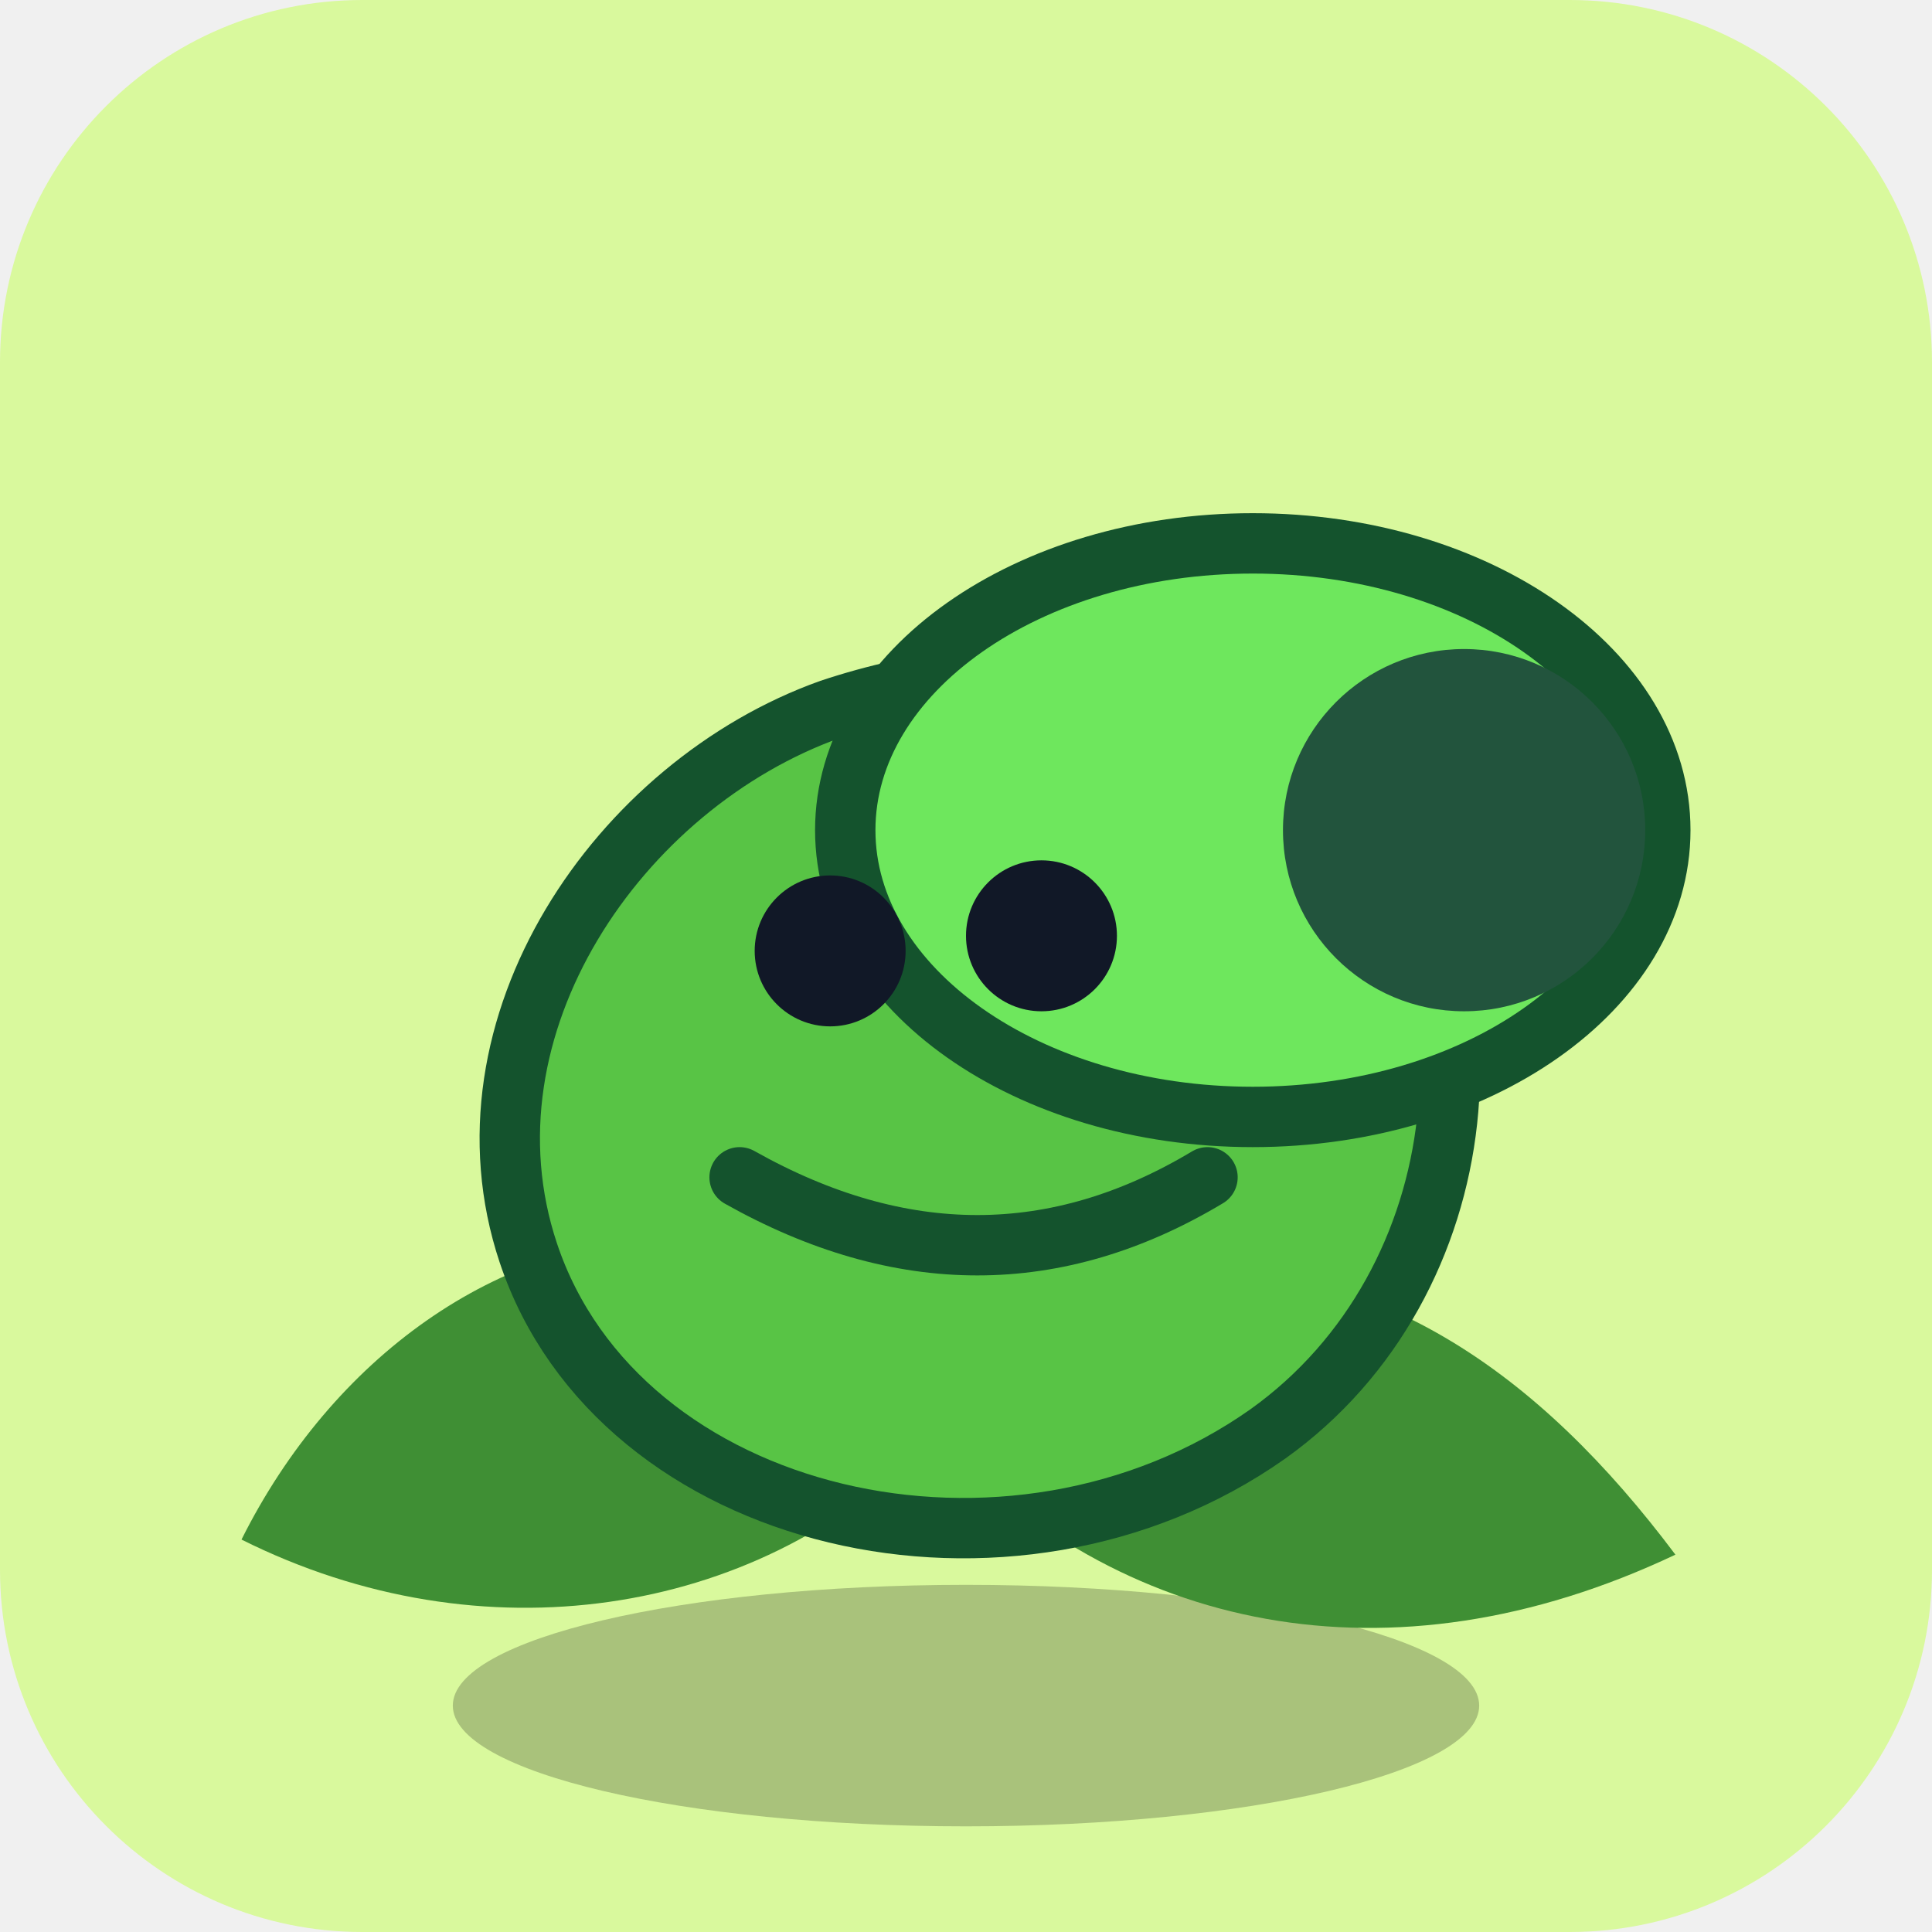
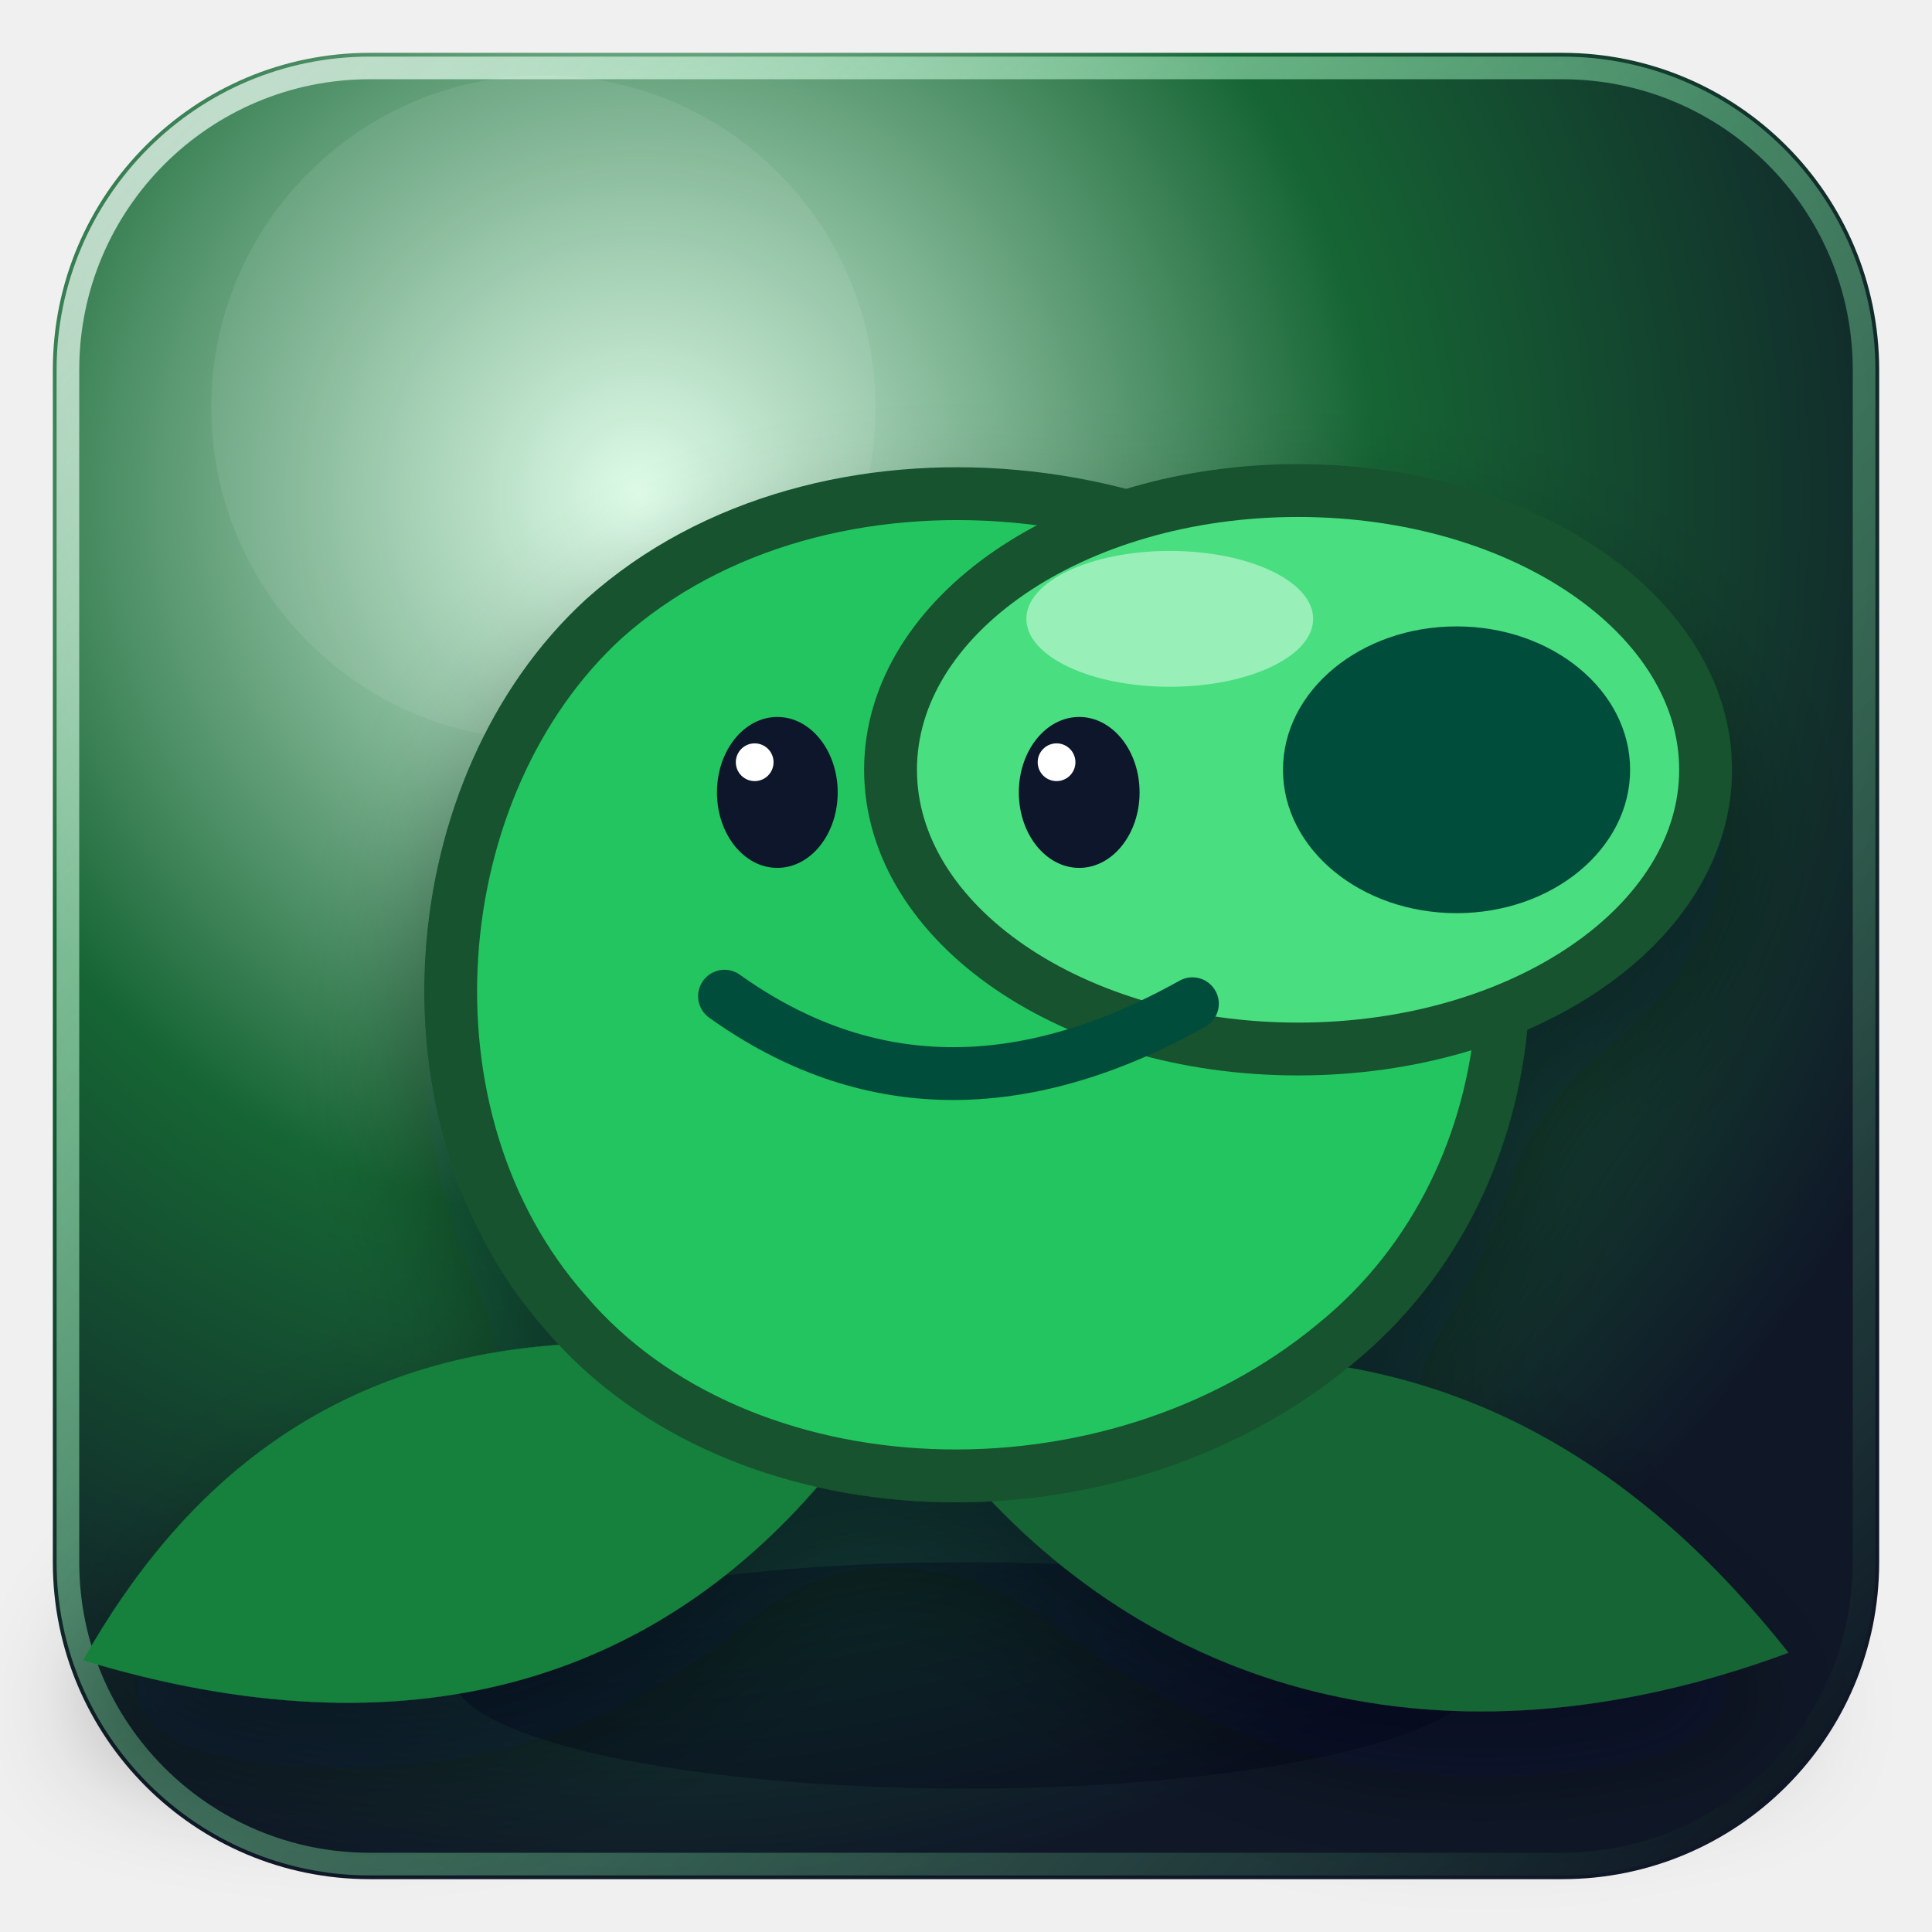
- <svg xmlns="http://www.w3.org/2000/svg" viewBox="0 0 128 128" role="img" aria-label="豌豆射手">
-   <style>.bob{animation:bob 1.4s ease-in-out infinite alternate;transform-origin:64px 82px}.blink{animation:blink 2.8s infinite}.glow{animation:glow 1.2s ease-in-out infinite alternate}.run{animation:run .55s ease-in-out infinite alternate;transform-origin:64px 88px}@keyframes bob{from{transform:translateY(2px)}to{transform:translateY(-4px)}}@keyframes blink{0%,92%,100%{transform:scaleY(1)}95%{transform:scaleY(.12)}}@keyframes glow{from{opacity:.55}to{opacity:1}}@keyframes run{from{transform:rotate(-2deg)}to{transform:rotate(3deg)}}</style>
-   <rect width="128" height="128" rx="24" fill="#d9f99d" />
-   <ellipse cx="64" cy="113" rx="34" ry="8" fill="#000" opacity=".22" />
-   <g class="bob">
-     <path d="M45 82c-12 0-23 8-29 20 16 8 34 5 45-6" fill="#3f8f34" />
-     <path d="M76 84c15-1 26 7 35 19-19 9-37 5-49-8" fill="#3f8f34" />
-     <path d="M55 47c-14 5-25 21-20 36 6 18 32 24 49 12 14-10 16-31 5-43-8-8-22-9-34-5z" fill="#58c445" stroke="#14532d" stroke-width="4" />
-     <ellipse cx="83" cy="55" rx="27" ry="19" fill="#6ee75d" stroke="#14532d" stroke-width="4" />
-     <circle cx="97" cy="55" r="12" fill="#22543d" />
+ <svg xmlns="http://www.w3.org/2000/svg" viewBox="0 0 256 256" role="img" aria-label="豌豆射手" class="premium-detail">
+   <defs>
+     <radialGradient id="bg" cx="32%" cy="24%" r="78%">
+       <stop offset="0" stop-color="#dcfce7" />
+       <stop offset="0.52" stop-color="#166534" />
+       <stop offset="1" stop-color="#101828" />
+     </radialGradient>
+     <linearGradient id="rim" x1="0" y1="0" x2="1" y2="1">
+       <stop offset="0" stop-color="#fff" stop-opacity=".95" />
+       <stop offset=".48" stop-color="#86efac" stop-opacity=".55" />
+       <stop offset="1" stop-color="#020617" stop-opacity=".75" />
+     </linearGradient>
+     <linearGradient id="metal" x1="0" y1="0" x2="1" y2="1">
+       <stop offset="0" stop-color="#f8fafc" />
+       <stop offset=".35" stop-color="#94a3b8" />
+       <stop offset=".7" stop-color="#475569" />
+       <stop offset="1" stop-color="#1e293b" />
+     </linearGradient>
+     <filter id="shadow" x="-30%" y="-30%" width="160%" height="170%">
+       <feDropShadow dx="0" dy="9" stdDeviation="8" flood-color="#020617" flood-opacity=".42" />
+     </filter>
+     <filter id="softGlow" x="-50%" y="-50%" width="200%" height="200%">
+       <feGaussianBlur stdDeviation="5" result="blur" />
+       <feMerge>
+         <feMergeNode in="blur" />
+         <feMergeNode in="SourceGraphic" />
+       </feMerge>
+     </filter>
+     <style>.float{animation:float 1.8s ease-in-out infinite alternate;transform-origin:128px 154px}.run{animation:run .72s ease-in-out infinite alternate;transform-origin:128px 170px}.blink{animation:blink 3.2s infinite;transform-origin:center}.shine{animation:shine 1.4s ease-in-out infinite alternate}@keyframes float{from{transform:translateY(4px)}to{transform:translateY(-6px)}}@keyframes run{from{transform:rotate(-2.5deg) translateY(2px)}to{transform:rotate(2.5deg) translateY(-3px)}}@keyframes blink{0%,91%,100%{transform:scaleY(1)}94%{transform:scaleY(.12)}}@keyframes shine{from{opacity:.35}to{opacity:1}}</style>
+   </defs>
+   <rect x="7" y="7" width="242" height="242" rx="42" fill="url(#bg)" />
+   <rect x="9" y="9" width="238" height="238" rx="40" fill="none" stroke="url(#rim)" stroke-width="3" opacity=".8" />
+   <circle cx="72" cy="54" r="44" fill="#fff" opacity=".08" />
+   <ellipse cx="128" cy="222" rx="68" ry="15" fill="#020617" opacity=".38" />
+   <g class="float" filter="url(#shadow)">
+     <path d="M78 178c-34 1-54 19-67 42 43 13 76 3 99-25" fill="#15803d" />
+     <path d="M157 180c36-2 61 15 80 39-46 17-85 5-110-25" fill="#166534" />
+     <path d="M80 82c-24 22-28 66-5 92 23 27 72 29 102 4 27-22 29-64 8-88-24-28-76-34-105-8z" fill="#22c55e" stroke="#14532d" stroke-width="7" />
+     <ellipse cx="172" cy="102" rx="54" ry="37" fill="#4ade80" stroke="#14532d" stroke-width="7" />
+     <ellipse cx="193" cy="102" rx="23" ry="19" fill="#064e3b" />
+     <ellipse class="shine" cx="155" cy="82" rx="19" ry="9" fill="#bbf7d0" opacity=".7" />
    <g class="blink">
-       <circle cx="55" cy="63" r="5" fill="#111827" />
-       <circle cx="69" cy="62" r="5" fill="#111827" />
+       <ellipse cx="103" cy="105" rx="8" ry="10" fill="#0f172a" />
+       <ellipse cx="143" cy="105" rx="8" ry="10" fill="#0f172a" />
+       <circle cx="100" cy="101" r="2.5" fill="#fff" />
+       <circle cx="140" cy="101" r="2.5" fill="#fff" />
    </g>
-     <path d="M49 78q16 9 31 0" fill="none" stroke="#14532d" stroke-width="4" stroke-linecap="round" />
+     <path d="M96 132q28 20 62 1" fill="none" stroke="#064e3b" stroke-width="7" stroke-linecap="round" />
  </g>
</svg>
